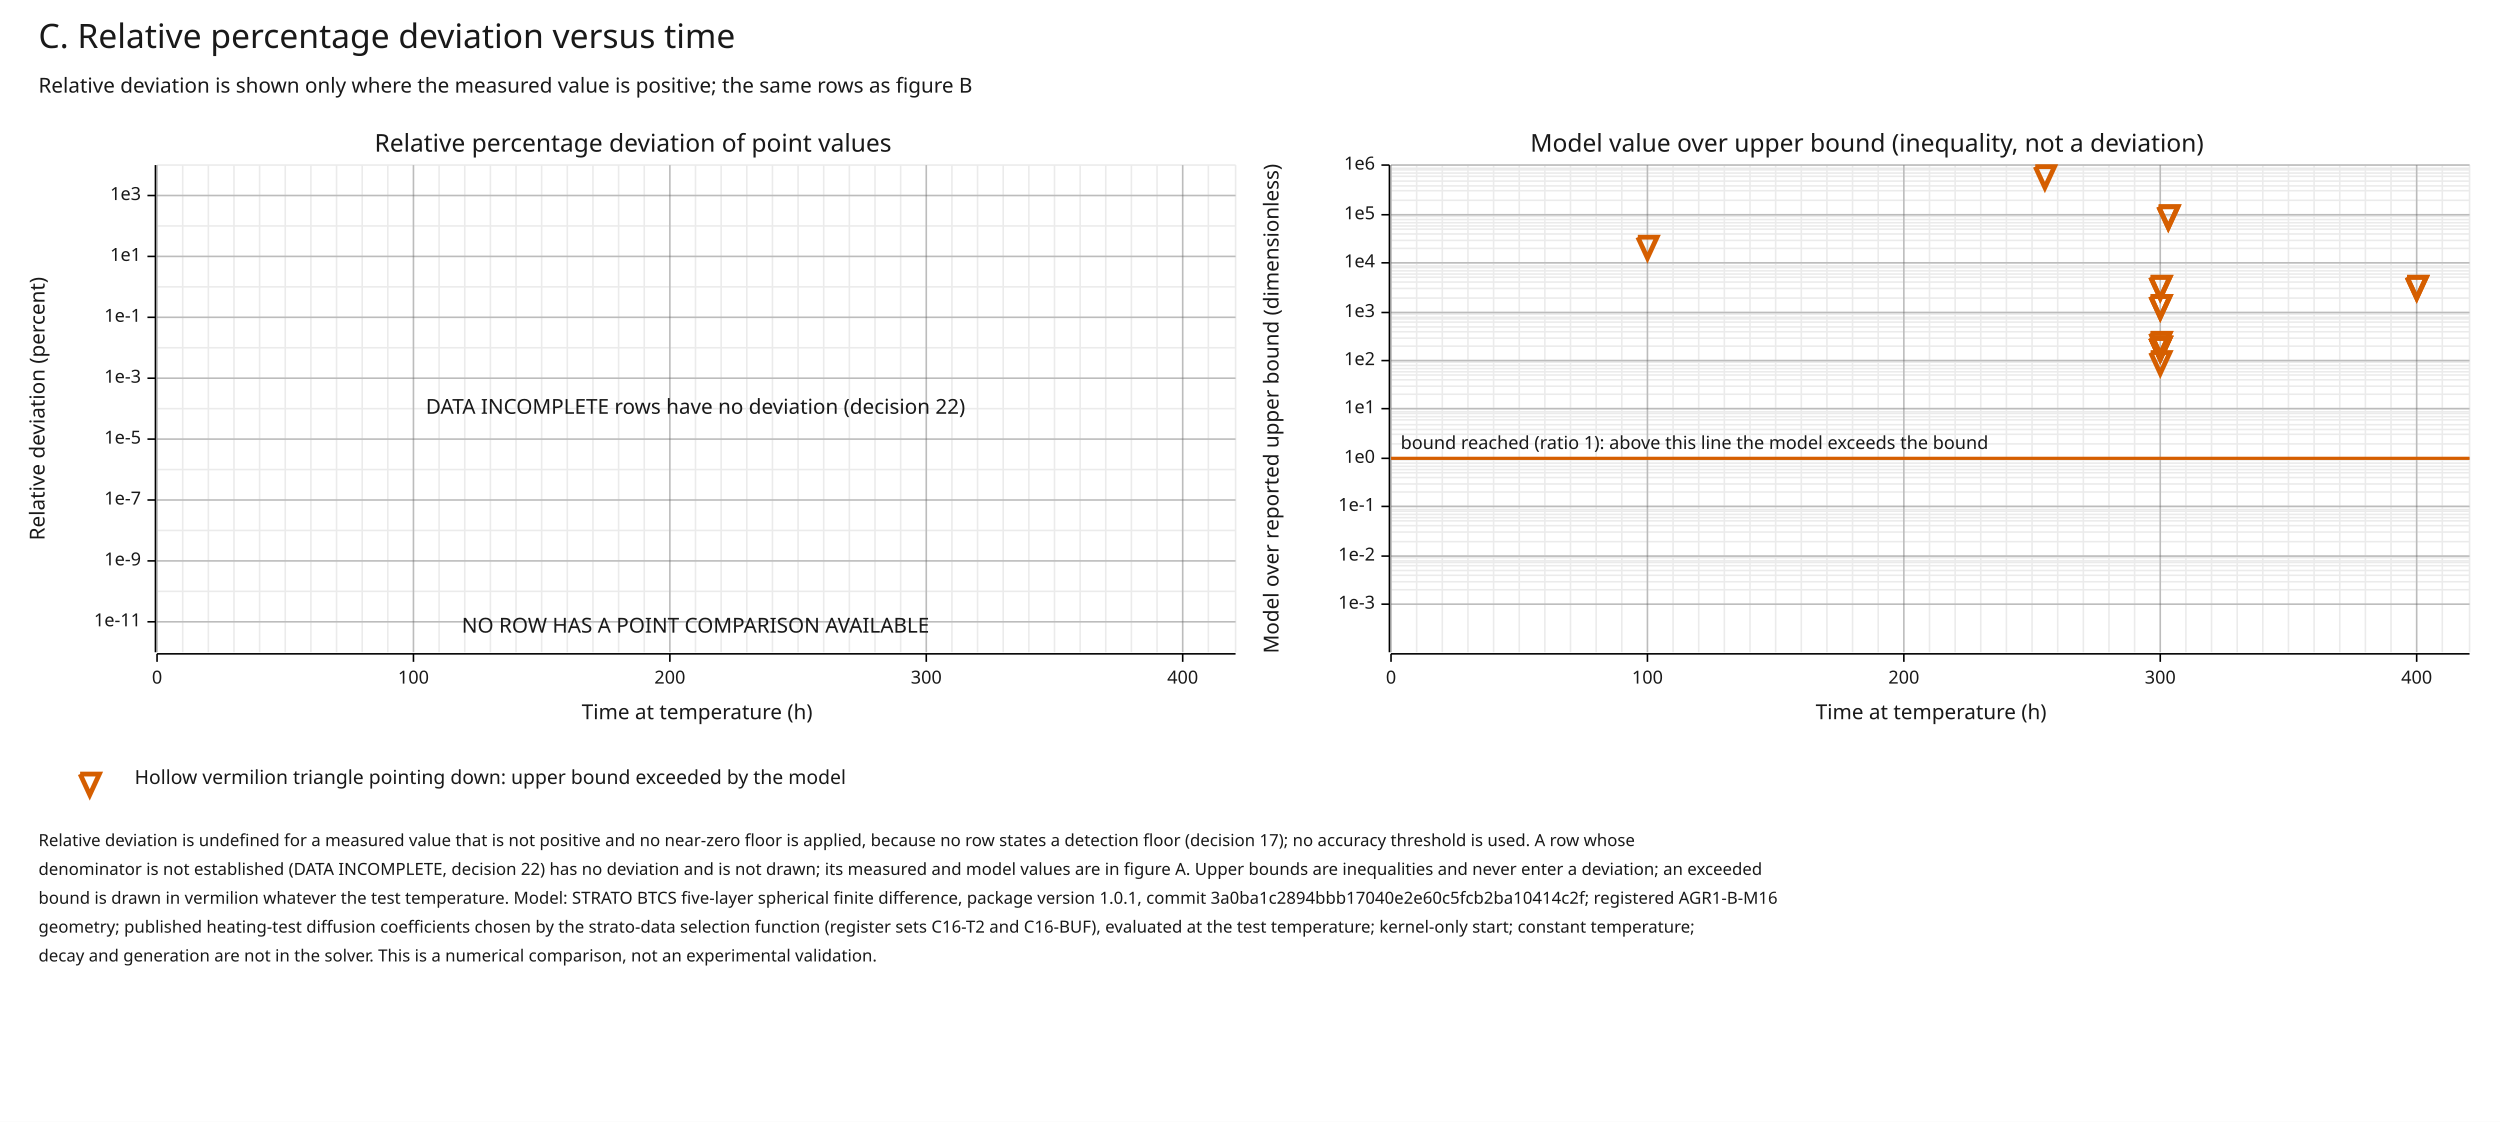
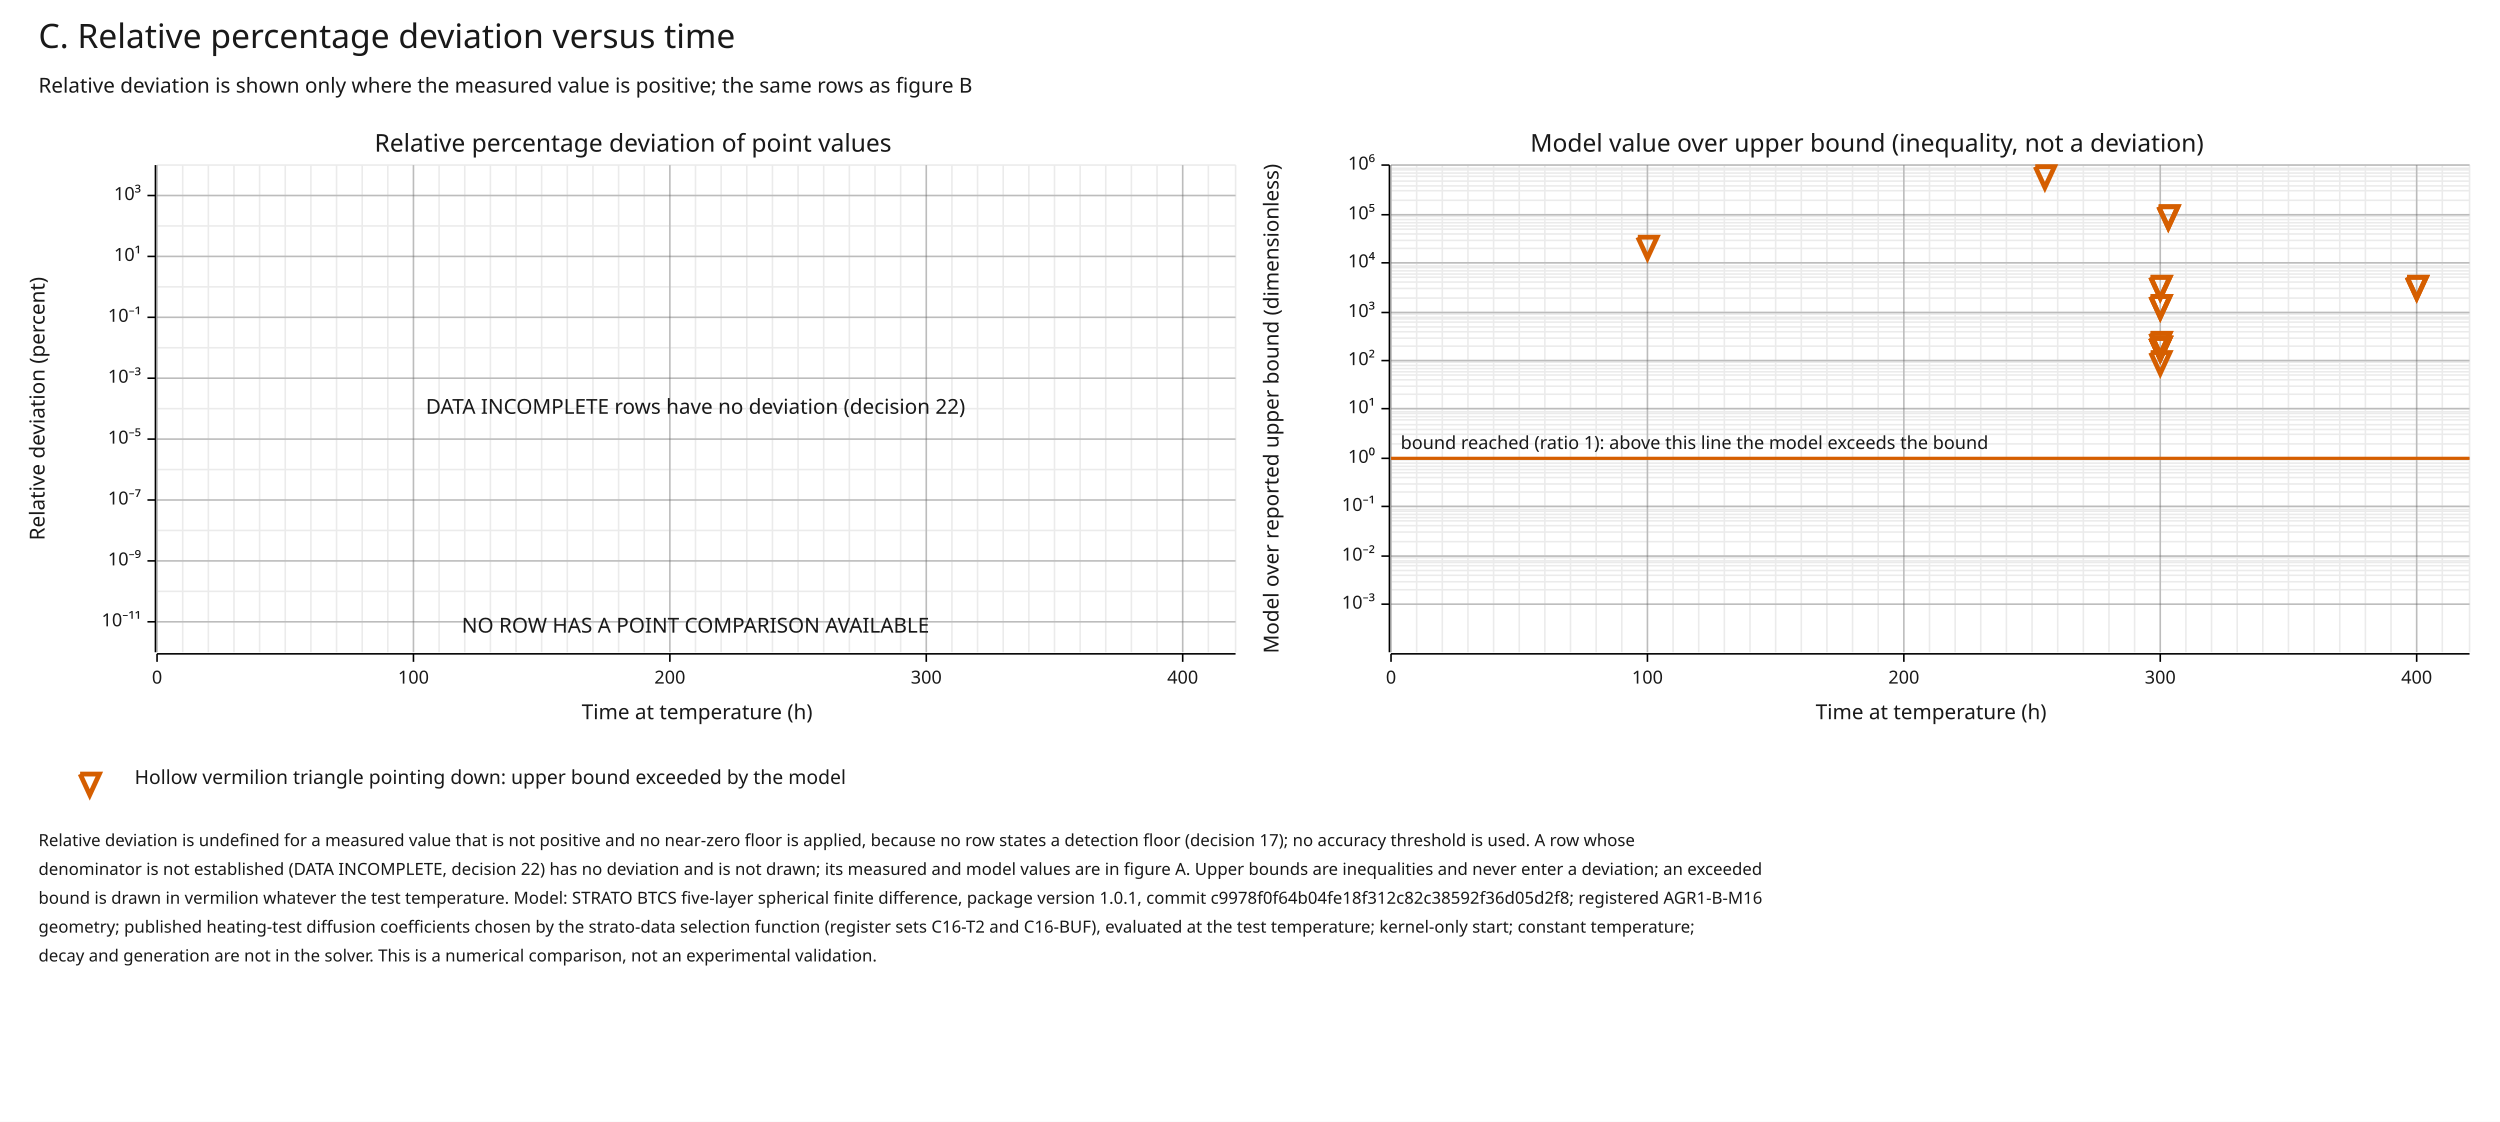
<svg xmlns="http://www.w3.org/2000/svg" width="1560" height="700" viewBox="0 0 1560 700">
  <rect x="0" y="0" width="1560" height="700" opacity="1" fill="#FFFFFF" stroke="none" />
  <text x="24" y="14" dy="0.76em" text-anchor="start" font-family="sans-serif" font-size="20.968" opacity="1" fill="#191919">
C. Relative percentage deviation versus time
</text>
  <text x="24" y="48" dy="0.76em" text-anchor="start" font-family="sans-serif" font-size="12.903" opacity="1" fill="#191919">
Relative deviation is shown only where the measured value is positive; the same rows as figure B
</text>
  <text x="395" y="83" dy="0.76em" text-anchor="middle" font-family="sans-serif" font-size="15.323" opacity="1" fill="#191919">
Relative percentage deviation of point values
</text>
  <line opacity="1" stroke="#EBEBEB" stroke-width="1" x1="98" y1="407" x2="98" y2="103" />
  <line opacity="1" stroke="#EBEBEB" stroke-width="1" x1="114" y1="407" x2="114" y2="103" />
  <line opacity="1" stroke="#EBEBEB" stroke-width="1" x1="130" y1="407" x2="130" y2="103" />
  <line opacity="1" stroke="#EBEBEB" stroke-width="1" x1="146" y1="407" x2="146" y2="103" />
  <line opacity="1" stroke="#EBEBEB" stroke-width="1" x1="162" y1="407" x2="162" y2="103" />
  <line opacity="1" stroke="#EBEBEB" stroke-width="1" x1="178" y1="407" x2="178" y2="103" />
  <line opacity="1" stroke="#EBEBEB" stroke-width="1" x1="194" y1="407" x2="194" y2="103" />
  <line opacity="1" stroke="#EBEBEB" stroke-width="1" x1="210" y1="407" x2="210" y2="103" />
  <line opacity="1" stroke="#EBEBEB" stroke-width="1" x1="226" y1="407" x2="226" y2="103" />
  <line opacity="1" stroke="#EBEBEB" stroke-width="1" x1="242" y1="407" x2="242" y2="103" />
  <line opacity="1" stroke="#EBEBEB" stroke-width="1" x1="258" y1="407" x2="258" y2="103" />
  <line opacity="1" stroke="#EBEBEB" stroke-width="1" x1="274" y1="407" x2="274" y2="103" />
  <line opacity="1" stroke="#EBEBEB" stroke-width="1" x1="290" y1="407" x2="290" y2="103" />
  <line opacity="1" stroke="#EBEBEB" stroke-width="1" x1="306" y1="407" x2="306" y2="103" />
  <line opacity="1" stroke="#EBEBEB" stroke-width="1" x1="322" y1="407" x2="322" y2="103" />
  <line opacity="1" stroke="#EBEBEB" stroke-width="1" x1="338" y1="407" x2="338" y2="103" />
  <line opacity="1" stroke="#EBEBEB" stroke-width="1" x1="354" y1="407" x2="354" y2="103" />
  <line opacity="1" stroke="#EBEBEB" stroke-width="1" x1="370" y1="407" x2="370" y2="103" />
  <line opacity="1" stroke="#EBEBEB" stroke-width="1" x1="386" y1="407" x2="386" y2="103" />
  <line opacity="1" stroke="#EBEBEB" stroke-width="1" x1="402" y1="407" x2="402" y2="103" />
  <line opacity="1" stroke="#EBEBEB" stroke-width="1" x1="418" y1="407" x2="418" y2="103" />
  <line opacity="1" stroke="#EBEBEB" stroke-width="1" x1="434" y1="407" x2="434" y2="103" />
  <line opacity="1" stroke="#EBEBEB" stroke-width="1" x1="450" y1="407" x2="450" y2="103" />
  <line opacity="1" stroke="#EBEBEB" stroke-width="1" x1="466" y1="407" x2="466" y2="103" />
  <line opacity="1" stroke="#EBEBEB" stroke-width="1" x1="482" y1="407" x2="482" y2="103" />
  <line opacity="1" stroke="#EBEBEB" stroke-width="1" x1="498" y1="407" x2="498" y2="103" />
  <line opacity="1" stroke="#EBEBEB" stroke-width="1" x1="514" y1="407" x2="514" y2="103" />
  <line opacity="1" stroke="#EBEBEB" stroke-width="1" x1="530" y1="407" x2="530" y2="103" />
  <line opacity="1" stroke="#EBEBEB" stroke-width="1" x1="546" y1="407" x2="546" y2="103" />
  <line opacity="1" stroke="#EBEBEB" stroke-width="1" x1="562" y1="407" x2="562" y2="103" />
  <line opacity="1" stroke="#EBEBEB" stroke-width="1" x1="578" y1="407" x2="578" y2="103" />
  <line opacity="1" stroke="#EBEBEB" stroke-width="1" x1="594" y1="407" x2="594" y2="103" />
  <line opacity="1" stroke="#EBEBEB" stroke-width="1" x1="610" y1="407" x2="610" y2="103" />
  <line opacity="1" stroke="#EBEBEB" stroke-width="1" x1="626" y1="407" x2="626" y2="103" />
  <line opacity="1" stroke="#EBEBEB" stroke-width="1" x1="642" y1="407" x2="642" y2="103" />
  <line opacity="1" stroke="#EBEBEB" stroke-width="1" x1="658" y1="407" x2="658" y2="103" />
  <line opacity="1" stroke="#EBEBEB" stroke-width="1" x1="674" y1="407" x2="674" y2="103" />
  <line opacity="1" stroke="#EBEBEB" stroke-width="1" x1="690" y1="407" x2="690" y2="103" />
  <line opacity="1" stroke="#EBEBEB" stroke-width="1" x1="706" y1="407" x2="706" y2="103" />
  <line opacity="1" stroke="#EBEBEB" stroke-width="1" x1="722" y1="407" x2="722" y2="103" />
  <line opacity="1" stroke="#EBEBEB" stroke-width="1" x1="738" y1="407" x2="738" y2="103" />
  <line opacity="1" stroke="#EBEBEB" stroke-width="1" x1="754" y1="407" x2="754" y2="103" />
  <line opacity="1" stroke="#EBEBEB" stroke-width="1" x1="771" y1="407" x2="771" y2="103" />
  <line opacity="1" stroke="#EBEBEB" stroke-width="1" x1="98" y1="388" x2="771" y2="388" />
  <line opacity="1" stroke="#EBEBEB" stroke-width="1" x1="98" y1="369" x2="771" y2="369" />
  <line opacity="1" stroke="#EBEBEB" stroke-width="1" x1="98" y1="350" x2="771" y2="350" />
  <line opacity="1" stroke="#EBEBEB" stroke-width="1" x1="98" y1="331" x2="771" y2="331" />
  <line opacity="1" stroke="#EBEBEB" stroke-width="1" x1="98" y1="312" x2="771" y2="312" />
  <line opacity="1" stroke="#EBEBEB" stroke-width="1" x1="98" y1="293" x2="771" y2="293" />
  <line opacity="1" stroke="#EBEBEB" stroke-width="1" x1="98" y1="274" x2="771" y2="274" />
  <line opacity="1" stroke="#EBEBEB" stroke-width="1" x1="98" y1="255" x2="771" y2="255" />
  <line opacity="1" stroke="#EBEBEB" stroke-width="1" x1="98" y1="236" x2="771" y2="236" />
  <line opacity="1" stroke="#EBEBEB" stroke-width="1" x1="98" y1="217" x2="771" y2="217" />
  <line opacity="1" stroke="#EBEBEB" stroke-width="1" x1="98" y1="198" x2="771" y2="198" />
  <line opacity="1" stroke="#EBEBEB" stroke-width="1" x1="98" y1="179" x2="771" y2="179" />
  <line opacity="1" stroke="#EBEBEB" stroke-width="1" x1="98" y1="160" x2="771" y2="160" />
  <line opacity="1" stroke="#EBEBEB" stroke-width="1" x1="98" y1="141" x2="771" y2="141" />
  <line opacity="1" stroke="#EBEBEB" stroke-width="1" x1="98" y1="122" x2="771" y2="122" />
  <line opacity="1" stroke="#EBEBEB" stroke-width="1" x1="98" y1="103" x2="771" y2="103" />
  <text x="18" y="255" dy="0.76em" text-anchor="middle" font-family="sans-serif" font-size="12.903" opacity="1" fill="#191919" transform="rotate(270, 18, 255)">
Relative deviation (percent)
</text>
  <text x="435" y="452" dy="-0.5ex" text-anchor="middle" font-family="sans-serif" font-size="12.903" opacity="1" fill="#191919">
Time at temperature (h)
</text>
  <line opacity="0.2" stroke="#000000" stroke-width="1" x1="98" y1="407" x2="98" y2="103" />
  <line opacity="0.2" stroke="#000000" stroke-width="1" x1="258" y1="407" x2="258" y2="103" />
  <line opacity="0.2" stroke="#000000" stroke-width="1" x1="418" y1="407" x2="418" y2="103" />
  <line opacity="0.2" stroke="#000000" stroke-width="1" x1="578" y1="407" x2="578" y2="103" />
  <line opacity="0.2" stroke="#000000" stroke-width="1" x1="738" y1="407" x2="738" y2="103" />
  <line opacity="0.2" stroke="#000000" stroke-width="1" x1="98" y1="388" x2="771" y2="388" />
  <line opacity="0.2" stroke="#000000" stroke-width="1" x1="98" y1="350" x2="771" y2="350" />
  <line opacity="0.2" stroke="#000000" stroke-width="1" x1="98" y1="312" x2="771" y2="312" />
  <line opacity="0.2" stroke="#000000" stroke-width="1" x1="98" y1="274" x2="771" y2="274" />
  <line opacity="0.2" stroke="#000000" stroke-width="1" x1="98" y1="236" x2="771" y2="236" />
  <line opacity="0.2" stroke="#000000" stroke-width="1" x1="98" y1="198" x2="771" y2="198" />
  <line opacity="0.2" stroke="#000000" stroke-width="1" x1="98" y1="160" x2="771" y2="160" />
  <line opacity="0.2" stroke="#000000" stroke-width="1" x1="98" y1="122" x2="771" y2="122" />
  <polyline fill="none" opacity="1" stroke="#000000" stroke-width="1" points="97,103 97,407 " />
  <text x="88" y="388" dy="0.5ex" text-anchor="end" font-family="sans-serif" font-size="11.29" opacity="1" fill="#191919">
- 1e-11
+ 10⁻¹¹
</text>
  <polyline fill="none" opacity="1" stroke="#000000" stroke-width="1" points="92,388 97,388 " />
  <text x="88" y="350" dy="0.5ex" text-anchor="end" font-family="sans-serif" font-size="11.29" opacity="1" fill="#191919">
- 1e-9
+ 10⁻⁹
</text>
  <polyline fill="none" opacity="1" stroke="#000000" stroke-width="1" points="92,350 97,350 " />
  <text x="88" y="312" dy="0.5ex" text-anchor="end" font-family="sans-serif" font-size="11.29" opacity="1" fill="#191919">
- 1e-7
+ 10⁻⁷
</text>
  <polyline fill="none" opacity="1" stroke="#000000" stroke-width="1" points="92,312 97,312 " />
  <text x="88" y="274" dy="0.5ex" text-anchor="end" font-family="sans-serif" font-size="11.29" opacity="1" fill="#191919">
- 1e-5
+ 10⁻⁵
</text>
  <polyline fill="none" opacity="1" stroke="#000000" stroke-width="1" points="92,274 97,274 " />
  <text x="88" y="236" dy="0.5ex" text-anchor="end" font-family="sans-serif" font-size="11.29" opacity="1" fill="#191919">
- 1e-3
+ 10⁻³
</text>
  <polyline fill="none" opacity="1" stroke="#000000" stroke-width="1" points="92,236 97,236 " />
  <text x="88" y="198" dy="0.5ex" text-anchor="end" font-family="sans-serif" font-size="11.29" opacity="1" fill="#191919">
- 1e-1
+ 10⁻¹
</text>
  <polyline fill="none" opacity="1" stroke="#000000" stroke-width="1" points="92,198 97,198 " />
  <text x="88" y="160" dy="0.5ex" text-anchor="end" font-family="sans-serif" font-size="11.29" opacity="1" fill="#191919">
- 1e1
+ 10¹
</text>
  <polyline fill="none" opacity="1" stroke="#000000" stroke-width="1" points="92,160 97,160 " />
  <text x="88" y="122" dy="0.5ex" text-anchor="end" font-family="sans-serif" font-size="11.29" opacity="1" fill="#191919">
- 1e3
+ 10³
</text>
  <polyline fill="none" opacity="1" stroke="#000000" stroke-width="1" points="92,122 97,122 " />
  <polyline fill="none" opacity="1" stroke="#000000" stroke-width="1" points="98,408 771,408 " />
  <text x="98" y="418" dy="0.76em" text-anchor="middle" font-family="sans-serif" font-size="11.29" opacity="1" fill="#191919">
0
</text>
  <polyline fill="none" opacity="1" stroke="#000000" stroke-width="1" points="98,408 98,413 " />
  <text x="258" y="418" dy="0.76em" text-anchor="middle" font-family="sans-serif" font-size="11.29" opacity="1" fill="#191919">
100
</text>
  <polyline fill="none" opacity="1" stroke="#000000" stroke-width="1" points="258,408 258,413 " />
  <text x="418" y="418" dy="0.76em" text-anchor="middle" font-family="sans-serif" font-size="11.29" opacity="1" fill="#191919">
200
</text>
  <polyline fill="none" opacity="1" stroke="#000000" stroke-width="1" points="418,408 418,413 " />
  <text x="578" y="418" dy="0.76em" text-anchor="middle" font-family="sans-serif" font-size="11.29" opacity="1" fill="#191919">
300
</text>
  <polyline fill="none" opacity="1" stroke="#000000" stroke-width="1" points="578,408 578,413 " />
  <text x="738" y="418" dy="0.76em" text-anchor="middle" font-family="sans-serif" font-size="11.29" opacity="1" fill="#191919">
400
</text>
  <polyline fill="none" opacity="1" stroke="#000000" stroke-width="1" points="738,408 738,413 " />
  <text x="434" y="398" dy="-0.5ex" text-anchor="middle" font-family="sans-serif" font-size="12.903" opacity="1" fill="#191919">
NO ROW HAS A POINT COMPARISON AVAILABLE
</text>
  <text x="434" y="255" dy="0.5ex" text-anchor="middle" font-family="sans-serif" font-size="12.903" opacity="1" fill="#191919">
DATA INCOMPLETE rows have no deviation (decision 22)
</text>
  <text x="1165" y="83" dy="0.76em" text-anchor="middle" font-family="sans-serif" font-size="15.323" opacity="1" fill="#191919">
Model value over upper bound (inequality, not a deviation)
</text>
  <line opacity="1" stroke="#EBEBEB" stroke-width="1" x1="868" y1="407" x2="868" y2="103" />
  <line opacity="1" stroke="#EBEBEB" stroke-width="1" x1="884" y1="407" x2="884" y2="103" />
  <line opacity="1" stroke="#EBEBEB" stroke-width="1" x1="900" y1="407" x2="900" y2="103" />
  <line opacity="1" stroke="#EBEBEB" stroke-width="1" x1="916" y1="407" x2="916" y2="103" />
  <line opacity="1" stroke="#EBEBEB" stroke-width="1" x1="932" y1="407" x2="932" y2="103" />
  <line opacity="1" stroke="#EBEBEB" stroke-width="1" x1="948" y1="407" x2="948" y2="103" />
  <line opacity="1" stroke="#EBEBEB" stroke-width="1" x1="964" y1="407" x2="964" y2="103" />
  <line opacity="1" stroke="#EBEBEB" stroke-width="1" x1="980" y1="407" x2="980" y2="103" />
  <line opacity="1" stroke="#EBEBEB" stroke-width="1" x1="996" y1="407" x2="996" y2="103" />
  <line opacity="1" stroke="#EBEBEB" stroke-width="1" x1="1012" y1="407" x2="1012" y2="103" />
  <line opacity="1" stroke="#EBEBEB" stroke-width="1" x1="1028" y1="407" x2="1028" y2="103" />
  <line opacity="1" stroke="#EBEBEB" stroke-width="1" x1="1044" y1="407" x2="1044" y2="103" />
  <line opacity="1" stroke="#EBEBEB" stroke-width="1" x1="1060" y1="407" x2="1060" y2="103" />
  <line opacity="1" stroke="#EBEBEB" stroke-width="1" x1="1076" y1="407" x2="1076" y2="103" />
  <line opacity="1" stroke="#EBEBEB" stroke-width="1" x1="1092" y1="407" x2="1092" y2="103" />
  <line opacity="1" stroke="#EBEBEB" stroke-width="1" x1="1108" y1="407" x2="1108" y2="103" />
  <line opacity="1" stroke="#EBEBEB" stroke-width="1" x1="1124" y1="407" x2="1124" y2="103" />
  <line opacity="1" stroke="#EBEBEB" stroke-width="1" x1="1140" y1="407" x2="1140" y2="103" />
  <line opacity="1" stroke="#EBEBEB" stroke-width="1" x1="1156" y1="407" x2="1156" y2="103" />
  <line opacity="1" stroke="#EBEBEB" stroke-width="1" x1="1172" y1="407" x2="1172" y2="103" />
  <line opacity="1" stroke="#EBEBEB" stroke-width="1" x1="1188" y1="407" x2="1188" y2="103" />
  <line opacity="1" stroke="#EBEBEB" stroke-width="1" x1="1204" y1="407" x2="1204" y2="103" />
  <line opacity="1" stroke="#EBEBEB" stroke-width="1" x1="1220" y1="407" x2="1220" y2="103" />
  <line opacity="1" stroke="#EBEBEB" stroke-width="1" x1="1236" y1="407" x2="1236" y2="103" />
  <line opacity="1" stroke="#EBEBEB" stroke-width="1" x1="1252" y1="407" x2="1252" y2="103" />
  <line opacity="1" stroke="#EBEBEB" stroke-width="1" x1="1268" y1="407" x2="1268" y2="103" />
  <line opacity="1" stroke="#EBEBEB" stroke-width="1" x1="1284" y1="407" x2="1284" y2="103" />
  <line opacity="1" stroke="#EBEBEB" stroke-width="1" x1="1300" y1="407" x2="1300" y2="103" />
  <line opacity="1" stroke="#EBEBEB" stroke-width="1" x1="1316" y1="407" x2="1316" y2="103" />
  <line opacity="1" stroke="#EBEBEB" stroke-width="1" x1="1332" y1="407" x2="1332" y2="103" />
  <line opacity="1" stroke="#EBEBEB" stroke-width="1" x1="1348" y1="407" x2="1348" y2="103" />
  <line opacity="1" stroke="#EBEBEB" stroke-width="1" x1="1364" y1="407" x2="1364" y2="103" />
  <line opacity="1" stroke="#EBEBEB" stroke-width="1" x1="1380" y1="407" x2="1380" y2="103" />
  <line opacity="1" stroke="#EBEBEB" stroke-width="1" x1="1396" y1="407" x2="1396" y2="103" />
  <line opacity="1" stroke="#EBEBEB" stroke-width="1" x1="1412" y1="407" x2="1412" y2="103" />
  <line opacity="1" stroke="#EBEBEB" stroke-width="1" x1="1428" y1="407" x2="1428" y2="103" />
  <line opacity="1" stroke="#EBEBEB" stroke-width="1" x1="1444" y1="407" x2="1444" y2="103" />
  <line opacity="1" stroke="#EBEBEB" stroke-width="1" x1="1460" y1="407" x2="1460" y2="103" />
  <line opacity="1" stroke="#EBEBEB" stroke-width="1" x1="1476" y1="407" x2="1476" y2="103" />
  <line opacity="1" stroke="#EBEBEB" stroke-width="1" x1="1492" y1="407" x2="1492" y2="103" />
  <line opacity="1" stroke="#EBEBEB" stroke-width="1" x1="1508" y1="407" x2="1508" y2="103" />
  <line opacity="1" stroke="#EBEBEB" stroke-width="1" x1="1524" y1="407" x2="1524" y2="103" />
  <line opacity="1" stroke="#EBEBEB" stroke-width="1" x1="1541" y1="407" x2="1541" y2="103" />
  <line opacity="1" stroke="#EBEBEB" stroke-width="1" x1="868" y1="377" x2="1541" y2="377" />
  <line opacity="1" stroke="#EBEBEB" stroke-width="1" x1="868" y1="368" x2="1541" y2="368" />
  <line opacity="1" stroke="#EBEBEB" stroke-width="1" x1="868" y1="363" x2="1541" y2="363" />
  <line opacity="1" stroke="#EBEBEB" stroke-width="1" x1="868" y1="359" x2="1541" y2="359" />
  <line opacity="1" stroke="#EBEBEB" stroke-width="1" x1="868" y1="356" x2="1541" y2="356" />
  <line opacity="1" stroke="#EBEBEB" stroke-width="1" x1="868" y1="353" x2="1541" y2="353" />
  <line opacity="1" stroke="#EBEBEB" stroke-width="1" x1="868" y1="351" x2="1541" y2="351" />
  <line opacity="1" stroke="#EBEBEB" stroke-width="1" x1="868" y1="350" x2="1541" y2="350" />
  <line opacity="1" stroke="#EBEBEB" stroke-width="1" x1="868" y1="348" x2="1541" y2="348" />
  <line opacity="1" stroke="#EBEBEB" stroke-width="1" x1="868" y1="347" x2="1541" y2="347" />
  <line opacity="1" stroke="#EBEBEB" stroke-width="1" x1="868" y1="347" x2="1541" y2="347" />
  <line opacity="1" stroke="#EBEBEB" stroke-width="1" x1="868" y1="338" x2="1541" y2="338" />
  <line opacity="1" stroke="#EBEBEB" stroke-width="1" x1="868" y1="332" x2="1541" y2="332" />
  <line opacity="1" stroke="#EBEBEB" stroke-width="1" x1="868" y1="328" x2="1541" y2="328" />
  <line opacity="1" stroke="#EBEBEB" stroke-width="1" x1="868" y1="325" x2="1541" y2="325" />
  <line opacity="1" stroke="#EBEBEB" stroke-width="1" x1="868" y1="323" x2="1541" y2="323" />
  <line opacity="1" stroke="#EBEBEB" stroke-width="1" x1="868" y1="321" x2="1541" y2="321" />
  <line opacity="1" stroke="#EBEBEB" stroke-width="1" x1="868" y1="319" x2="1541" y2="319" />
  <line opacity="1" stroke="#EBEBEB" stroke-width="1" x1="868" y1="318" x2="1541" y2="318" />
  <line opacity="1" stroke="#EBEBEB" stroke-width="1" x1="868" y1="316" x2="1541" y2="316" />
  <line opacity="1" stroke="#EBEBEB" stroke-width="1" x1="868" y1="316" x2="1541" y2="316" />
  <line opacity="1" stroke="#EBEBEB" stroke-width="1" x1="868" y1="307" x2="1541" y2="307" />
  <line opacity="1" stroke="#EBEBEB" stroke-width="1" x1="868" y1="302" x2="1541" y2="302" />
  <line opacity="1" stroke="#EBEBEB" stroke-width="1" x1="868" y1="298" x2="1541" y2="298" />
  <line opacity="1" stroke="#EBEBEB" stroke-width="1" x1="868" y1="295" x2="1541" y2="295" />
  <line opacity="1" stroke="#EBEBEB" stroke-width="1" x1="868" y1="293" x2="1541" y2="293" />
  <line opacity="1" stroke="#EBEBEB" stroke-width="1" x1="868" y1="291" x2="1541" y2="291" />
  <line opacity="1" stroke="#EBEBEB" stroke-width="1" x1="868" y1="289" x2="1541" y2="289" />
  <line opacity="1" stroke="#EBEBEB" stroke-width="1" x1="868" y1="287" x2="1541" y2="287" />
  <line opacity="1" stroke="#EBEBEB" stroke-width="1" x1="868" y1="286" x2="1541" y2="286" />
  <line opacity="1" stroke="#EBEBEB" stroke-width="1" x1="868" y1="286" x2="1541" y2="286" />
  <line opacity="1" stroke="#EBEBEB" stroke-width="1" x1="868" y1="277" x2="1541" y2="277" />
  <line opacity="1" stroke="#EBEBEB" stroke-width="1" x1="868" y1="271" x2="1541" y2="271" />
  <line opacity="1" stroke="#EBEBEB" stroke-width="1" x1="868" y1="268" x2="1541" y2="268" />
  <line opacity="1" stroke="#EBEBEB" stroke-width="1" x1="868" y1="265" x2="1541" y2="265" />
  <line opacity="1" stroke="#EBEBEB" stroke-width="1" x1="868" y1="262" x2="1541" y2="262" />
  <line opacity="1" stroke="#EBEBEB" stroke-width="1" x1="868" y1="260" x2="1541" y2="260" />
  <line opacity="1" stroke="#EBEBEB" stroke-width="1" x1="868" y1="258" x2="1541" y2="258" />
  <line opacity="1" stroke="#EBEBEB" stroke-width="1" x1="868" y1="257" x2="1541" y2="257" />
  <line opacity="1" stroke="#EBEBEB" stroke-width="1" x1="868" y1="255" x2="1541" y2="255" />
  <line opacity="1" stroke="#EBEBEB" stroke-width="1" x1="868" y1="255" x2="1541" y2="255" />
  <line opacity="1" stroke="#EBEBEB" stroke-width="1" x1="868" y1="246" x2="1541" y2="246" />
  <line opacity="1" stroke="#EBEBEB" stroke-width="1" x1="868" y1="241" x2="1541" y2="241" />
  <line opacity="1" stroke="#EBEBEB" stroke-width="1" x1="868" y1="237" x2="1541" y2="237" />
  <line opacity="1" stroke="#EBEBEB" stroke-width="1" x1="868" y1="234" x2="1541" y2="234" />
  <line opacity="1" stroke="#EBEBEB" stroke-width="1" x1="868" y1="232" x2="1541" y2="232" />
  <line opacity="1" stroke="#EBEBEB" stroke-width="1" x1="868" y1="230" x2="1541" y2="230" />
  <line opacity="1" stroke="#EBEBEB" stroke-width="1" x1="868" y1="228" x2="1541" y2="228" />
  <line opacity="1" stroke="#EBEBEB" stroke-width="1" x1="868" y1="226" x2="1541" y2="226" />
  <line opacity="1" stroke="#EBEBEB" stroke-width="1" x1="868" y1="225" x2="1541" y2="225" />
  <line opacity="1" stroke="#EBEBEB" stroke-width="1" x1="868" y1="225" x2="1541" y2="225" />
  <line opacity="1" stroke="#EBEBEB" stroke-width="1" x1="868" y1="216" x2="1541" y2="216" />
  <line opacity="1" stroke="#EBEBEB" stroke-width="1" x1="868" y1="211" x2="1541" y2="211" />
  <line opacity="1" stroke="#EBEBEB" stroke-width="1" x1="868" y1="207" x2="1541" y2="207" />
  <line opacity="1" stroke="#EBEBEB" stroke-width="1" x1="868" y1="204" x2="1541" y2="204" />
  <line opacity="1" stroke="#EBEBEB" stroke-width="1" x1="868" y1="201" x2="1541" y2="201" />
  <line opacity="1" stroke="#EBEBEB" stroke-width="1" x1="868" y1="199" x2="1541" y2="199" />
  <line opacity="1" stroke="#EBEBEB" stroke-width="1" x1="868" y1="198" x2="1541" y2="198" />
  <line opacity="1" stroke="#EBEBEB" stroke-width="1" x1="868" y1="196" x2="1541" y2="196" />
  <line opacity="1" stroke="#EBEBEB" stroke-width="1" x1="868" y1="195" x2="1541" y2="195" />
  <line opacity="1" stroke="#EBEBEB" stroke-width="1" x1="868" y1="195" x2="1541" y2="195" />
  <line opacity="1" stroke="#EBEBEB" stroke-width="1" x1="868" y1="186" x2="1541" y2="186" />
  <line opacity="1" stroke="#EBEBEB" stroke-width="1" x1="868" y1="180" x2="1541" y2="180" />
  <line opacity="1" stroke="#EBEBEB" stroke-width="1" x1="868" y1="176" x2="1541" y2="176" />
  <line opacity="1" stroke="#EBEBEB" stroke-width="1" x1="868" y1="173" x2="1541" y2="173" />
  <line opacity="1" stroke="#EBEBEB" stroke-width="1" x1="868" y1="171" x2="1541" y2="171" />
  <line opacity="1" stroke="#EBEBEB" stroke-width="1" x1="868" y1="169" x2="1541" y2="169" />
  <line opacity="1" stroke="#EBEBEB" stroke-width="1" x1="868" y1="167" x2="1541" y2="167" />
  <line opacity="1" stroke="#EBEBEB" stroke-width="1" x1="868" y1="166" x2="1541" y2="166" />
  <line opacity="1" stroke="#EBEBEB" stroke-width="1" x1="868" y1="164" x2="1541" y2="164" />
  <line opacity="1" stroke="#EBEBEB" stroke-width="1" x1="868" y1="164" x2="1541" y2="164" />
  <line opacity="1" stroke="#EBEBEB" stroke-width="1" x1="868" y1="155" x2="1541" y2="155" />
  <line opacity="1" stroke="#EBEBEB" stroke-width="1" x1="868" y1="150" x2="1541" y2="150" />
  <line opacity="1" stroke="#EBEBEB" stroke-width="1" x1="868" y1="146" x2="1541" y2="146" />
  <line opacity="1" stroke="#EBEBEB" stroke-width="1" x1="868" y1="143" x2="1541" y2="143" />
  <line opacity="1" stroke="#EBEBEB" stroke-width="1" x1="868" y1="141" x2="1541" y2="141" />
  <line opacity="1" stroke="#EBEBEB" stroke-width="1" x1="868" y1="139" x2="1541" y2="139" />
  <line opacity="1" stroke="#EBEBEB" stroke-width="1" x1="868" y1="137" x2="1541" y2="137" />
  <line opacity="1" stroke="#EBEBEB" stroke-width="1" x1="868" y1="135" x2="1541" y2="135" />
  <line opacity="1" stroke="#EBEBEB" stroke-width="1" x1="868" y1="134" x2="1541" y2="134" />
  <line opacity="1" stroke="#EBEBEB" stroke-width="1" x1="868" y1="134" x2="1541" y2="134" />
  <line opacity="1" stroke="#EBEBEB" stroke-width="1" x1="868" y1="125" x2="1541" y2="125" />
  <line opacity="1" stroke="#EBEBEB" stroke-width="1" x1="868" y1="119" x2="1541" y2="119" />
  <line opacity="1" stroke="#EBEBEB" stroke-width="1" x1="868" y1="116" x2="1541" y2="116" />
  <line opacity="1" stroke="#EBEBEB" stroke-width="1" x1="868" y1="113" x2="1541" y2="113" />
  <line opacity="1" stroke="#EBEBEB" stroke-width="1" x1="868" y1="110" x2="1541" y2="110" />
  <line opacity="1" stroke="#EBEBEB" stroke-width="1" x1="868" y1="108" x2="1541" y2="108" />
  <line opacity="1" stroke="#EBEBEB" stroke-width="1" x1="868" y1="106" x2="1541" y2="106" />
  <line opacity="1" stroke="#EBEBEB" stroke-width="1" x1="868" y1="105" x2="1541" y2="105" />
  <line opacity="1" stroke="#EBEBEB" stroke-width="1" x1="868" y1="103" x2="1541" y2="103" />
  <line opacity="1" stroke="#EBEBEB" stroke-width="1" x1="868" y1="103" x2="1541" y2="103" />
  <text x="788" y="255" dy="0.76em" text-anchor="middle" font-family="sans-serif" font-size="12.903" opacity="1" fill="#191919" transform="rotate(270, 788, 255)">
Model over reported upper bound (dimensionless)
</text>
  <text x="1205" y="452" dy="-0.5ex" text-anchor="middle" font-family="sans-serif" font-size="12.903" opacity="1" fill="#191919">
Time at temperature (h)
</text>
  <line opacity="0.2" stroke="#000000" stroke-width="1" x1="868" y1="407" x2="868" y2="103" />
  <line opacity="0.2" stroke="#000000" stroke-width="1" x1="1028" y1="407" x2="1028" y2="103" />
  <line opacity="0.2" stroke="#000000" stroke-width="1" x1="1188" y1="407" x2="1188" y2="103" />
  <line opacity="0.2" stroke="#000000" stroke-width="1" x1="1348" y1="407" x2="1348" y2="103" />
  <line opacity="0.2" stroke="#000000" stroke-width="1" x1="1508" y1="407" x2="1508" y2="103" />
  <line opacity="0.2" stroke="#000000" stroke-width="1" x1="868" y1="377" x2="1541" y2="377" />
  <line opacity="0.2" stroke="#000000" stroke-width="1" x1="868" y1="347" x2="1541" y2="347" />
  <line opacity="0.2" stroke="#000000" stroke-width="1" x1="868" y1="316" x2="1541" y2="316" />
  <line opacity="0.2" stroke="#000000" stroke-width="1" x1="868" y1="286" x2="1541" y2="286" />
  <line opacity="0.2" stroke="#000000" stroke-width="1" x1="868" y1="255" x2="1541" y2="255" />
  <line opacity="0.2" stroke="#000000" stroke-width="1" x1="868" y1="225" x2="1541" y2="225" />
  <line opacity="0.2" stroke="#000000" stroke-width="1" x1="868" y1="195" x2="1541" y2="195" />
  <line opacity="0.2" stroke="#000000" stroke-width="1" x1="868" y1="164" x2="1541" y2="164" />
  <line opacity="0.2" stroke="#000000" stroke-width="1" x1="868" y1="134" x2="1541" y2="134" />
  <line opacity="0.2" stroke="#000000" stroke-width="1" x1="868" y1="103" x2="1541" y2="103" />
  <polyline fill="none" opacity="1" stroke="#000000" stroke-width="1" points="867,103 867,407 " />
  <text x="858" y="377" dy="0.5ex" text-anchor="end" font-family="sans-serif" font-size="11.29" opacity="1" fill="#191919">
- 1e-3
+ 10⁻³
</text>
  <polyline fill="none" opacity="1" stroke="#000000" stroke-width="1" points="862,377 867,377 " />
  <text x="858" y="347" dy="0.5ex" text-anchor="end" font-family="sans-serif" font-size="11.29" opacity="1" fill="#191919">
- 1e-2
+ 10⁻²
</text>
  <polyline fill="none" opacity="1" stroke="#000000" stroke-width="1" points="862,347 867,347 " />
  <text x="858" y="316" dy="0.5ex" text-anchor="end" font-family="sans-serif" font-size="11.29" opacity="1" fill="#191919">
- 1e-1
+ 10⁻¹
</text>
  <polyline fill="none" opacity="1" stroke="#000000" stroke-width="1" points="862,316 867,316 " />
  <text x="858" y="286" dy="0.5ex" text-anchor="end" font-family="sans-serif" font-size="11.29" opacity="1" fill="#191919">
- 1e0
+ 10⁰
</text>
  <polyline fill="none" opacity="1" stroke="#000000" stroke-width="1" points="862,286 867,286 " />
  <text x="858" y="255" dy="0.5ex" text-anchor="end" font-family="sans-serif" font-size="11.29" opacity="1" fill="#191919">
- 1e1
+ 10¹
</text>
  <polyline fill="none" opacity="1" stroke="#000000" stroke-width="1" points="862,255 867,255 " />
  <text x="858" y="225" dy="0.5ex" text-anchor="end" font-family="sans-serif" font-size="11.29" opacity="1" fill="#191919">
- 1e2
+ 10²
</text>
  <polyline fill="none" opacity="1" stroke="#000000" stroke-width="1" points="862,225 867,225 " />
  <text x="858" y="195" dy="0.5ex" text-anchor="end" font-family="sans-serif" font-size="11.29" opacity="1" fill="#191919">
- 1e3
+ 10³
</text>
  <polyline fill="none" opacity="1" stroke="#000000" stroke-width="1" points="862,195 867,195 " />
  <text x="858" y="164" dy="0.5ex" text-anchor="end" font-family="sans-serif" font-size="11.29" opacity="1" fill="#191919">
- 1e4
+ 10⁴
</text>
  <polyline fill="none" opacity="1" stroke="#000000" stroke-width="1" points="862,164 867,164 " />
  <text x="858" y="134" dy="0.5ex" text-anchor="end" font-family="sans-serif" font-size="11.29" opacity="1" fill="#191919">
- 1e5
+ 10⁵
</text>
  <polyline fill="none" opacity="1" stroke="#000000" stroke-width="1" points="862,134 867,134 " />
  <text x="858" y="103" dy="0.5ex" text-anchor="end" font-family="sans-serif" font-size="11.29" opacity="1" fill="#191919">
- 1e6
+ 10⁶
</text>
  <polyline fill="none" opacity="1" stroke="#000000" stroke-width="1" points="862,103 867,103 " />
  <polyline fill="none" opacity="1" stroke="#000000" stroke-width="1" points="868,408 1541,408 " />
  <text x="868" y="418" dy="0.76em" text-anchor="middle" font-family="sans-serif" font-size="11.29" opacity="1" fill="#191919">
0
</text>
  <polyline fill="none" opacity="1" stroke="#000000" stroke-width="1" points="868,408 868,413 " />
  <text x="1028" y="418" dy="0.76em" text-anchor="middle" font-family="sans-serif" font-size="11.29" opacity="1" fill="#191919">
100
</text>
  <polyline fill="none" opacity="1" stroke="#000000" stroke-width="1" points="1028,408 1028,413 " />
  <text x="1188" y="418" dy="0.76em" text-anchor="middle" font-family="sans-serif" font-size="11.29" opacity="1" fill="#191919">
200
</text>
  <polyline fill="none" opacity="1" stroke="#000000" stroke-width="1" points="1188,408 1188,413 " />
  <text x="1348" y="418" dy="0.76em" text-anchor="middle" font-family="sans-serif" font-size="11.29" opacity="1" fill="#191919">
300
</text>
  <polyline fill="none" opacity="1" stroke="#000000" stroke-width="1" points="1348,408 1348,413 " />
  <text x="1508" y="418" dy="0.76em" text-anchor="middle" font-family="sans-serif" font-size="11.29" opacity="1" fill="#191919">
400
</text>
  <polyline fill="none" opacity="1" stroke="#000000" stroke-width="1" points="1508,408 1508,413 " />
  <polyline fill="none" opacity="1" stroke="#D55E00" stroke-width="2" points="868,286 1541,286 " />
  <text x="874" y="283" dy="-0.5ex" text-anchor="start" font-family="sans-serif" font-size="11.29" opacity="1" fill="#191919">
bound reached (ratio 1): above this line the model exceeds the bound
</text>
  <polyline fill="none" opacity="1" stroke="#D55E00" stroke-width="3" points="1342,173 1354,173 1348,186 1342,173 " />
  <polyline fill="none" opacity="1" stroke="#D55E00" stroke-width="3" points="1342,185 1354,185 1348,198 1342,185 " />
  <polyline fill="none" opacity="1" stroke="#D55E00" stroke-width="3" points="1342,208 1354,208 1348,221 1342,208 " />
  <polyline fill="none" opacity="1" stroke="#D55E00" stroke-width="3" points="1342,211 1354,211 1348,224 1342,211 " />
  <polyline fill="none" opacity="1" stroke="#D55E00" stroke-width="3" points="1502,173 1514,173 1508,186 1502,173 " />
  <polyline fill="none" opacity="1" stroke="#D55E00" stroke-width="3" points="1270,104 1282,104 1276,117 1270,104 " />
  <polyline fill="none" opacity="1" stroke="#D55E00" stroke-width="3" points="1347,129 1359,129 1353,142 1347,129 " />
  <polyline fill="none" opacity="1" stroke="#D55E00" stroke-width="3" points="1342,220 1354,220 1348,233 1342,220 " />
  <polyline fill="none" opacity="1" stroke="#D55E00" stroke-width="3" points="1342,211 1354,211 1348,224 1342,211 " />
  <polyline fill="none" opacity="1" stroke="#D55E00" stroke-width="3" points="1022,148 1034,148 1028,161 1022,148 " />
  <polyline fill="none" opacity="1" stroke="#D55E00" stroke-width="3" points="1342,211 1354,211 1348,224 1342,211 " />
  <polyline fill="none" opacity="1" stroke="#D55E00" stroke-width="3" points="1342,173 1354,173 1348,186 1342,173 " />
  <polyline fill="none" opacity="1" stroke="#D55E00" stroke-width="3" points="1342,185 1354,185 1348,198 1342,185 " />
  <polyline fill="none" opacity="1" stroke="#D55E00" stroke-width="3" points="1347,129 1359,129 1353,142 1347,129 " />
  <polyline fill="none" opacity="1" stroke="#D55E00" stroke-width="3" points="1342,208 1354,208 1348,221 1342,208 " />
  <polyline fill="none" opacity="1" stroke="#D55E00" stroke-width="3" points="1342,211 1354,211 1348,224 1342,211 " />
  <polyline fill="none" opacity="1" stroke="#D55E00" stroke-width="3" points="1502,173 1514,173 1508,186 1502,173 " />
  <polyline fill="none" opacity="1" stroke="#D55E00" stroke-width="3" points="50,483 62,483 56,496 50,483 " />
  <text x="84" y="480" dy="0.76em" text-anchor="start" font-family="sans-serif" font-size="12.097" opacity="1" fill="#191919">
Hollow vermilion triangle pointing down: upper bound exceeded by the model
</text>
  <text x="24" y="520" dy="0.76em" text-anchor="start" font-family="sans-serif" font-size="10.484" opacity="1" fill="#191919">
Relative deviation is undefined for a measured value that is not positive and no near-zero floor is applied, because no row states a detection floor (decision 17); no accuracy threshold is used. A row whose
</text>
  <text x="24" y="538" dy="0.76em" text-anchor="start" font-family="sans-serif" font-size="10.484" opacity="1" fill="#191919">
denominator is not established (DATA INCOMPLETE, decision 22) has no deviation and is not drawn; its measured and model values are in figure A. Upper bounds are inequalities and never enter a deviation; an exceeded
</text>
  <text x="24" y="556" dy="0.76em" text-anchor="start" font-family="sans-serif" font-size="10.484" opacity="1" fill="#191919">
- bound is drawn in vermilion whatever the test temperature. Model: STRATO BTCS five-layer spherical finite difference, package version 1.0.1, commit 3a0ba1c2894bbb17040e2e60c5fcb2ba10414c2f; registered AGR1-B-M16
+ bound is drawn in vermilion whatever the test temperature. Model: STRATO BTCS five-layer spherical finite difference, package version 1.0.1, commit c9978f0f64b04fe18f312c82c38592f36d05d2f8; registered AGR1-B-M16
</text>
  <text x="24" y="574" dy="0.76em" text-anchor="start" font-family="sans-serif" font-size="10.484" opacity="1" fill="#191919">
geometry; published heating-test diffusion coefficients chosen by the strato-data selection function (register sets C16-T2 and C16-BUF), evaluated at the test temperature; kernel-only start; constant temperature;
</text>
  <text x="24" y="592" dy="0.76em" text-anchor="start" font-family="sans-serif" font-size="10.484" opacity="1" fill="#191919">
decay and generation are not in the solver. This is a numerical comparison, not an experimental validation.
</text>
</svg>
